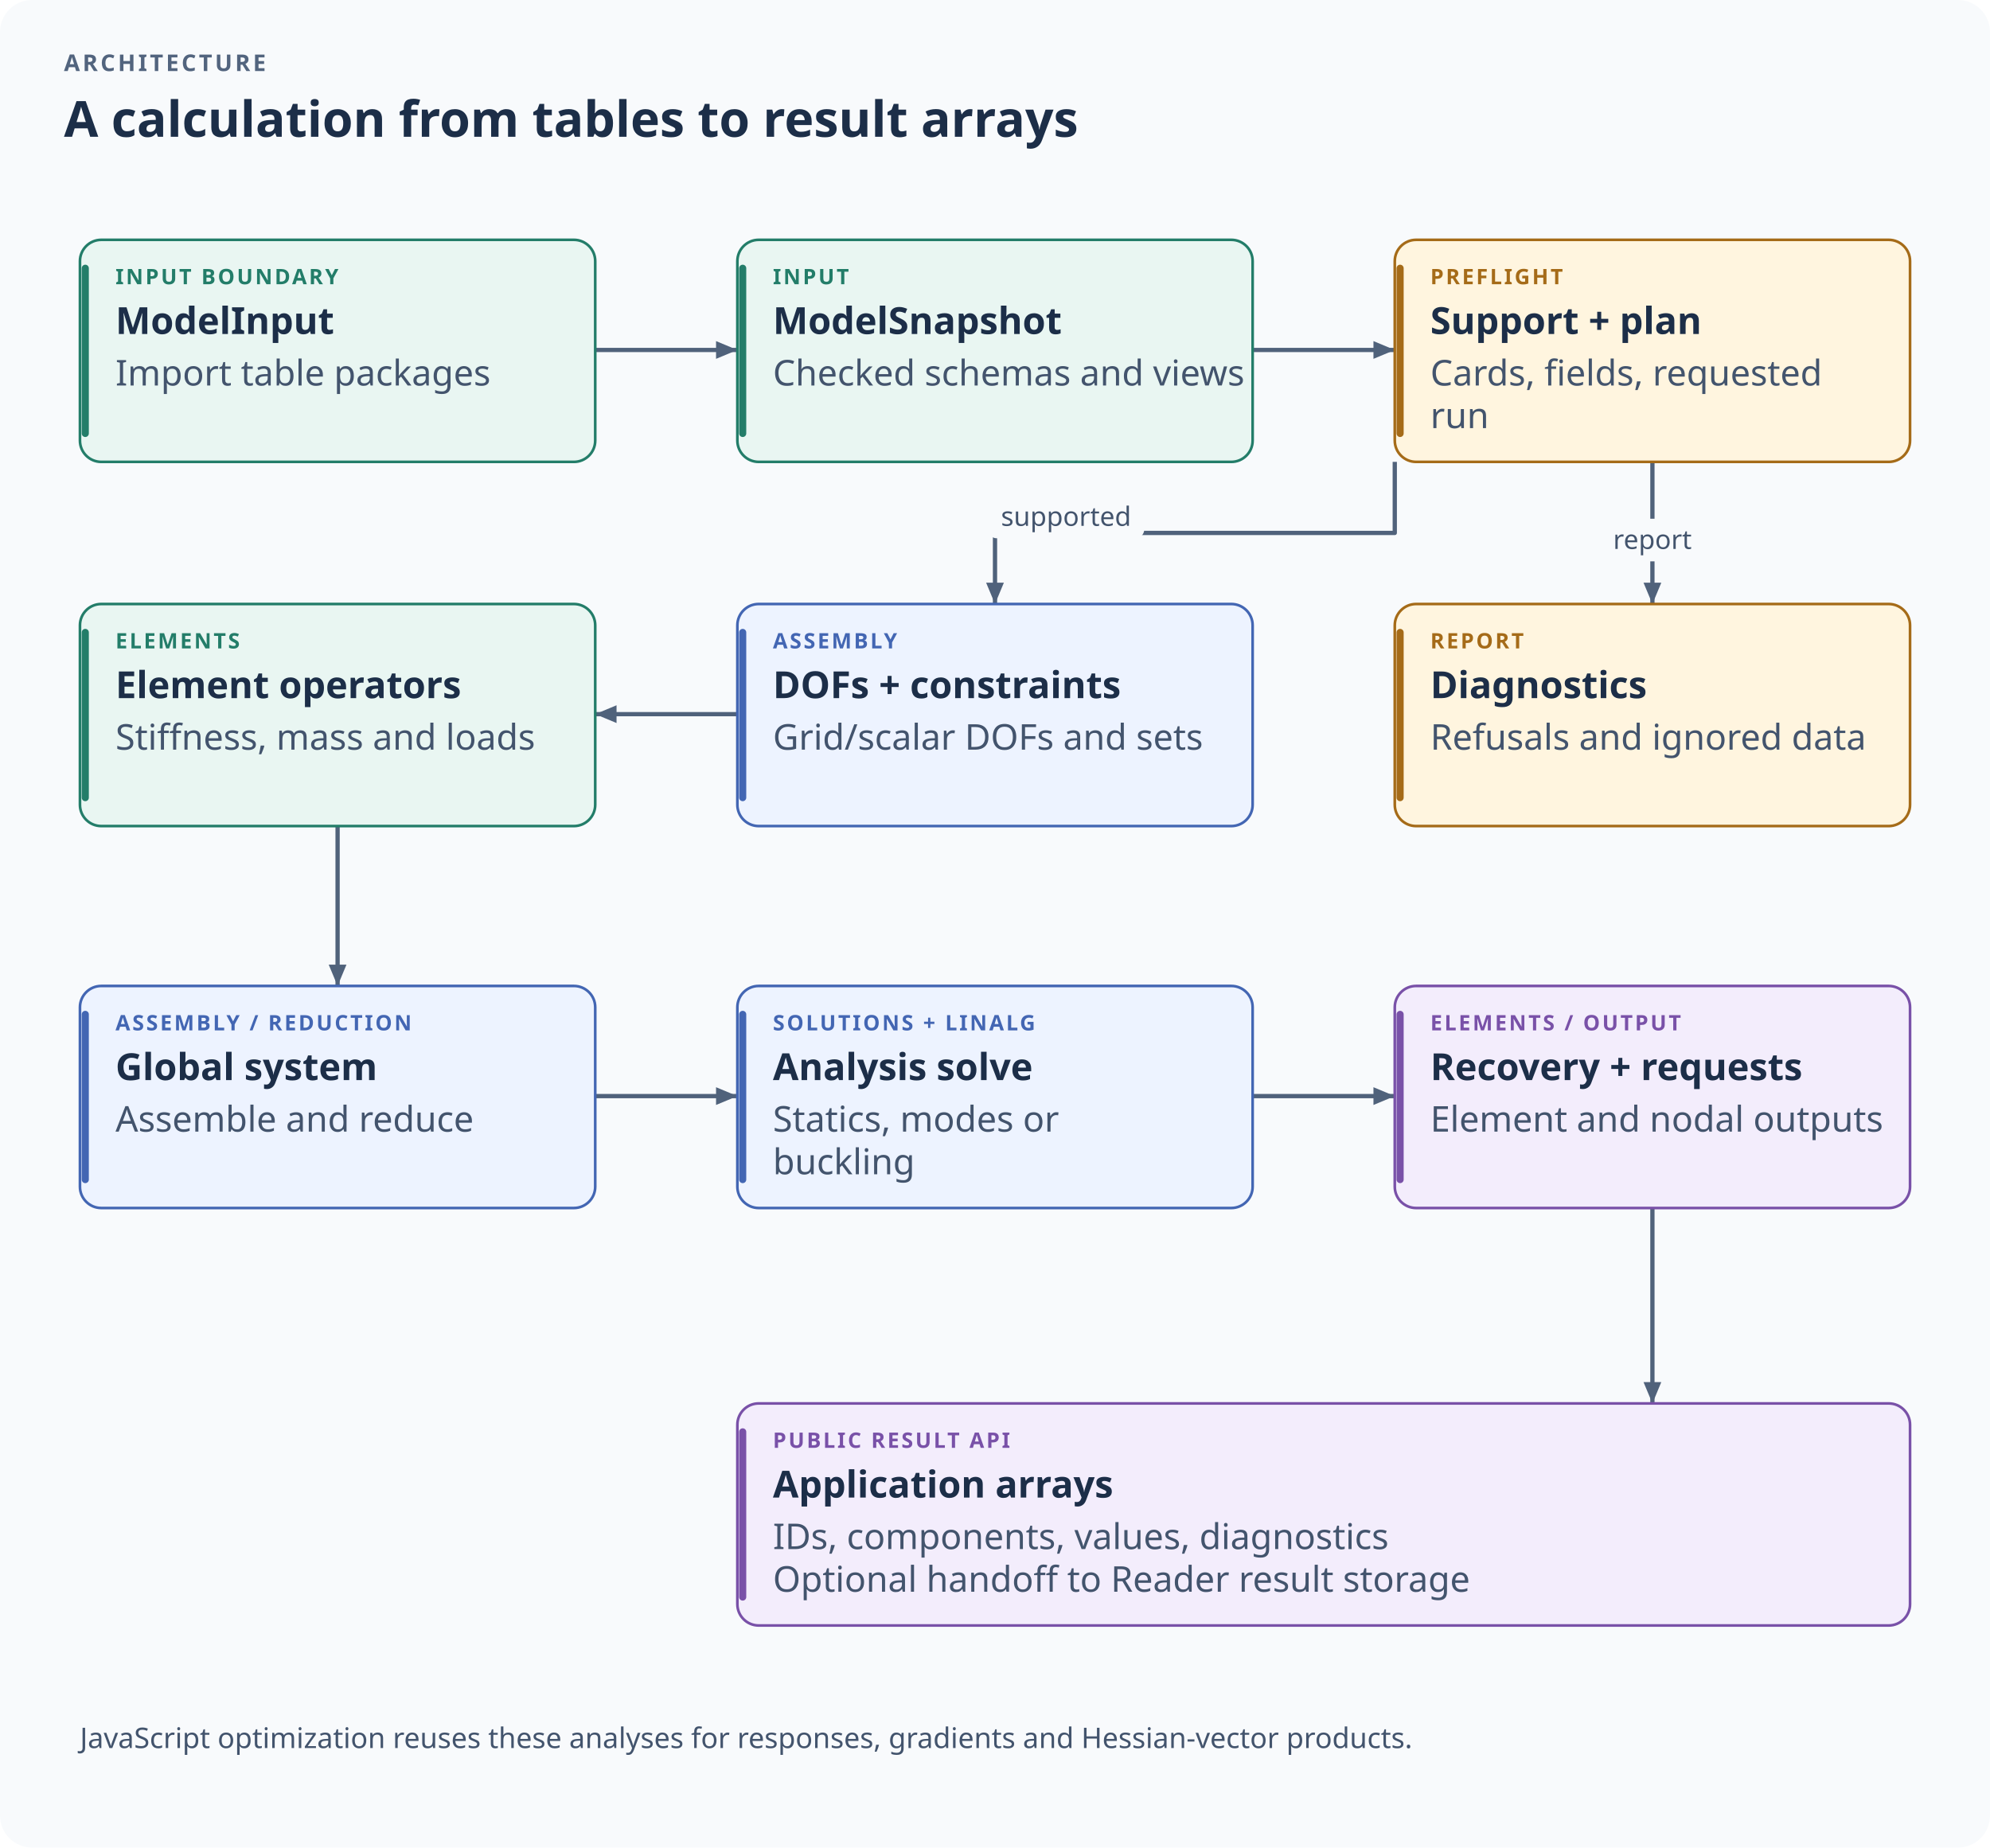
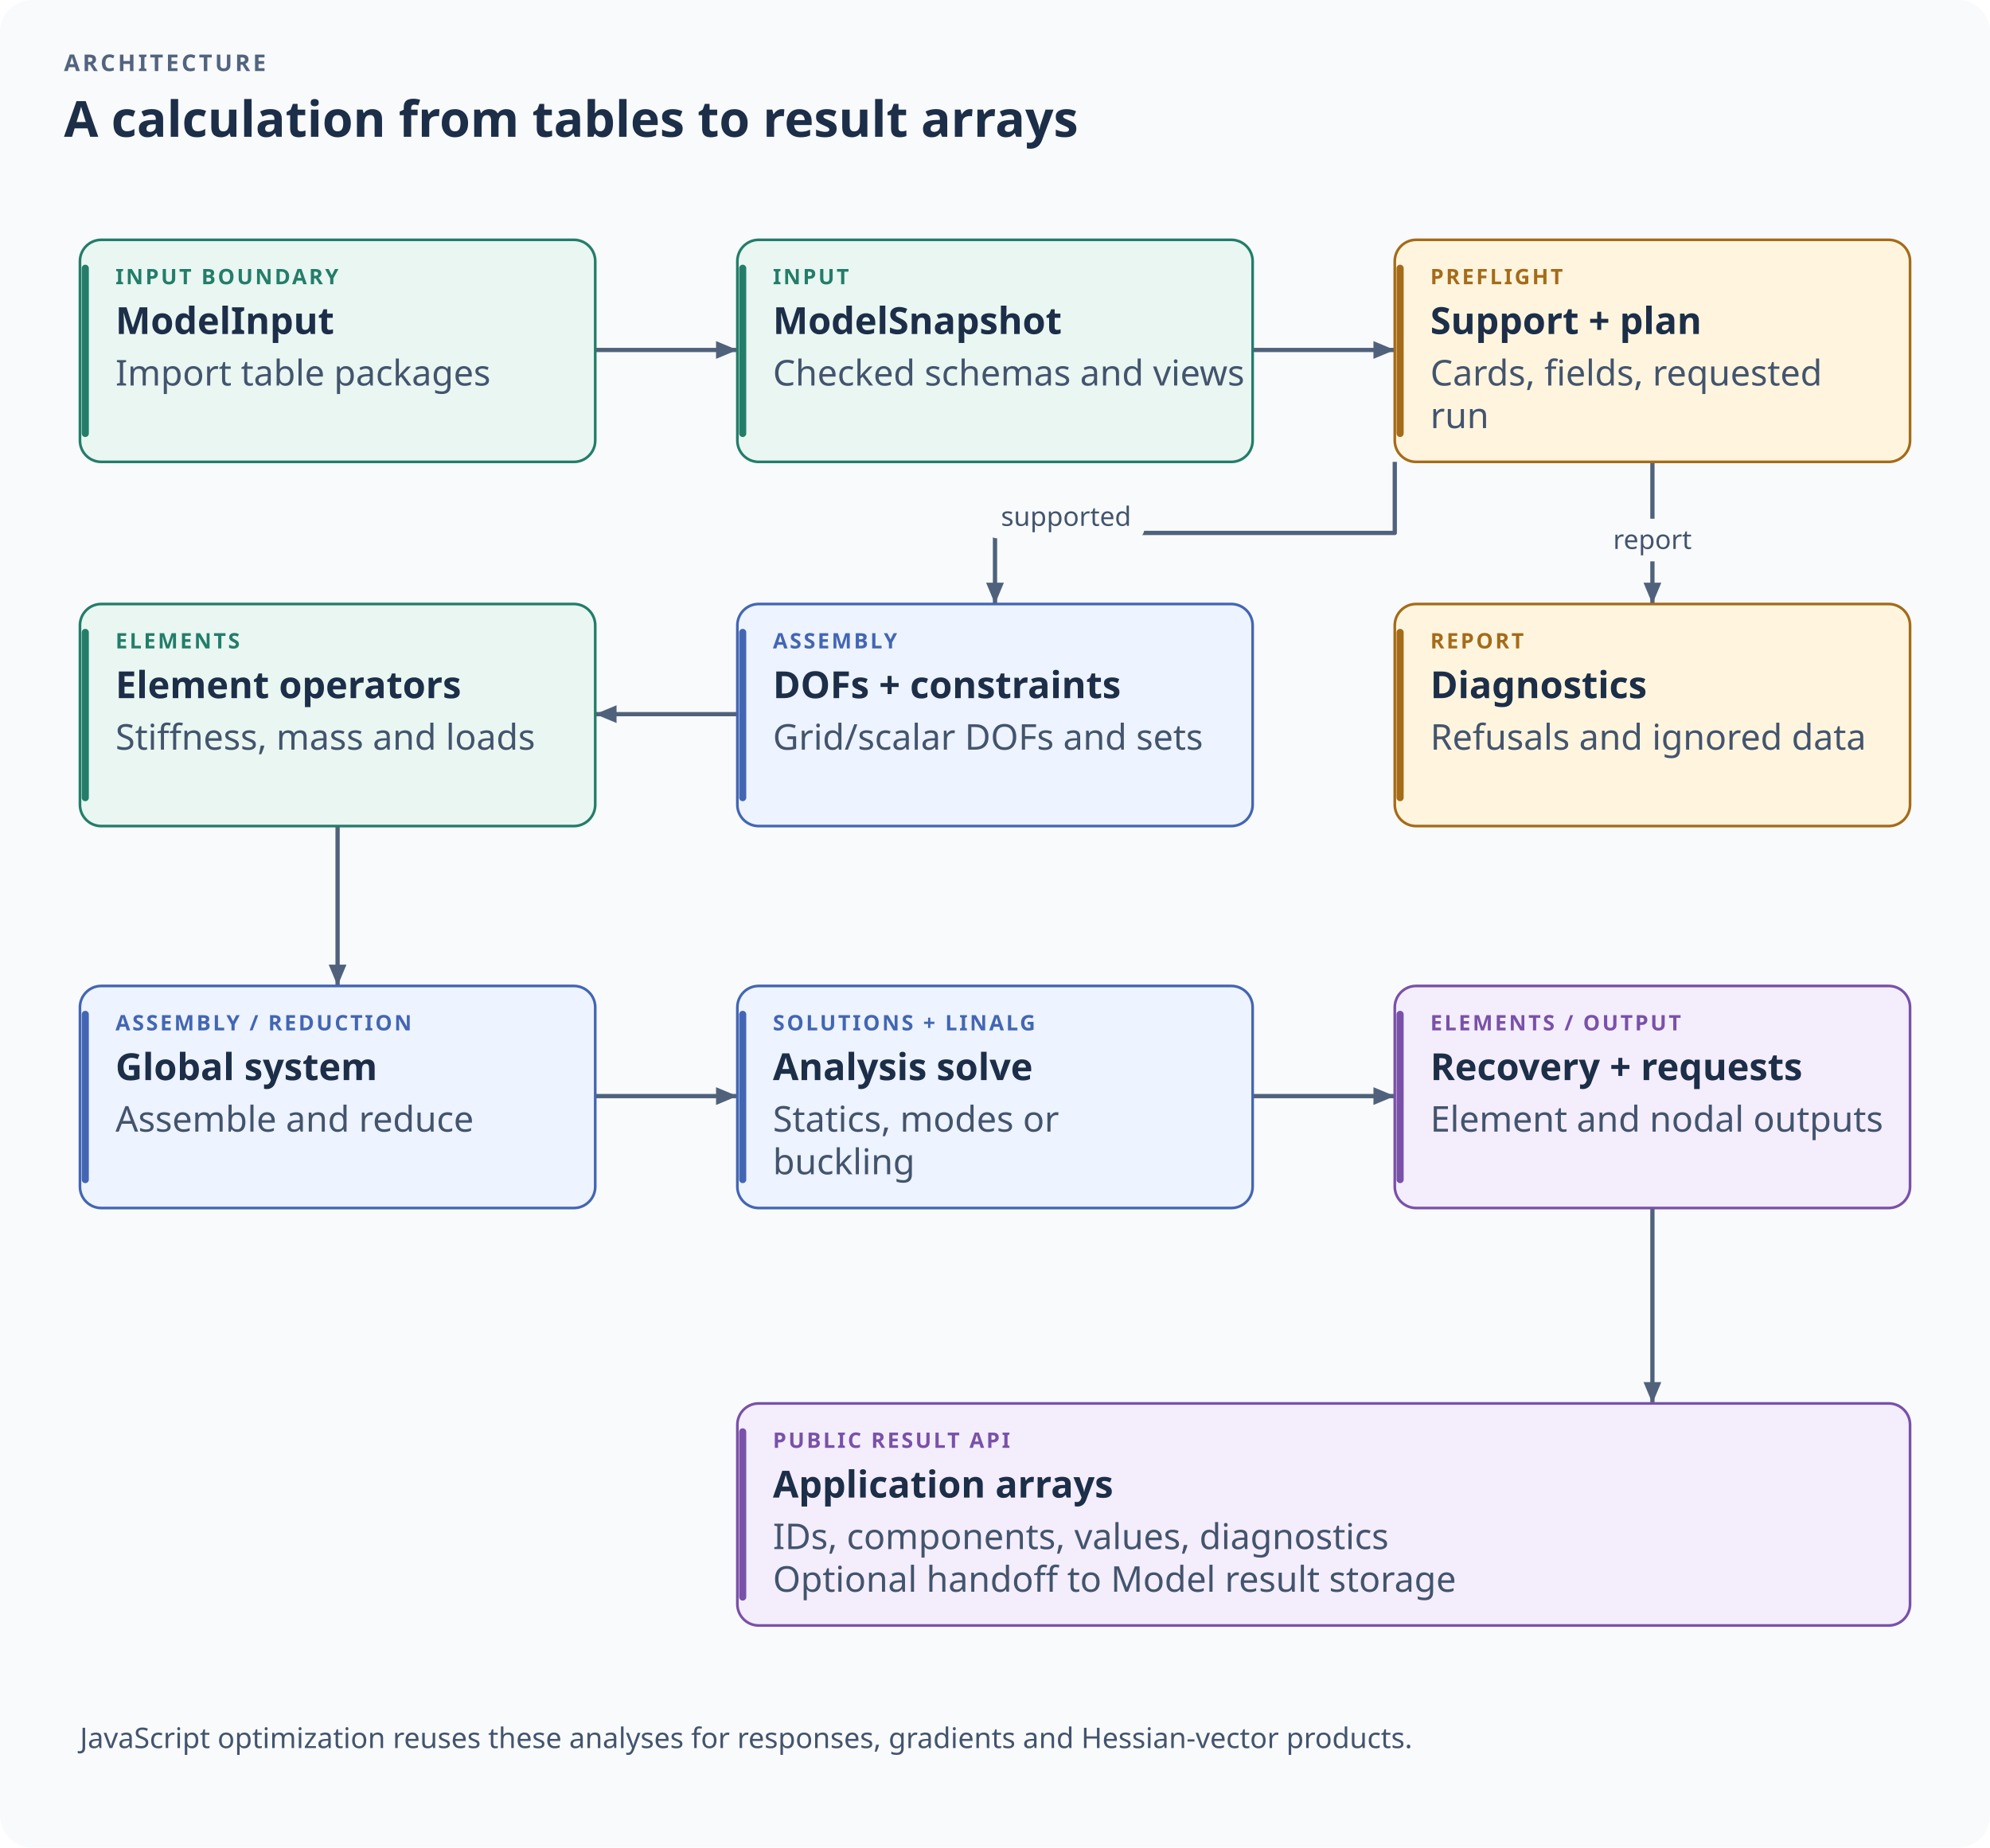
<svg xmlns="http://www.w3.org/2000/svg" width="1120" height="1040" viewBox="0 0 1120 1040" role="img" aria-labelledby="title description">
  <rect width="100%" height="100%" rx="18" fill="#f8fafc" />
  <g font-family="sans-serif" fill="#1c2e48">
    <text x="36" y="40" font-size="13" font-weight="700" letter-spacing="1.5" fill="#52647e">ARCHITECTURE</text>
    <text x="36" y="77" font-size="28" font-weight="700">A calculation from tables to result arrays</text>
    <path d="M335 197 H415" fill="none" stroke="#50627b" stroke-width="2.4" stroke-linejoin="round" />
    <polygon points="415,197 403,192 403,202" fill="#50627b" />
    <path d="M705 197 H785" fill="none" stroke="#50627b" stroke-width="2.4" stroke-linejoin="round" />
    <polygon points="785,197 773,192 773,202" fill="#50627b" />
    <path d="M930 260 V340" fill="none" stroke="#50627b" stroke-width="2.4" stroke-linejoin="round" />
    <polygon points="930,340 935,328 925,328" fill="#50627b" />
    <rect x="898.0" y="292" width="64" height="24" rx="5" fill="#f8fafc" />
    <text x="930" y="309" text-anchor="middle" font-size="15" fill="#43546d">report</text>
    <path d="M785 260 V300 H560 V340" fill="none" stroke="#50627b" stroke-width="2.4" stroke-linejoin="round" />
    <polygon points="560,340 565,328 555,328" fill="#50627b" />
    <rect x="556.0" y="279" width="88" height="24" rx="5" fill="#f8fafc" />
    <text x="600" y="296" text-anchor="middle" font-size="15" fill="#43546d">supported</text>
    <path d="M415 402 H335" fill="none" stroke="#50627b" stroke-width="2.4" stroke-linejoin="round" />
    <polygon points="335,402 347,407 347,397" fill="#50627b" />
    <path d="M190 465 V555" fill="none" stroke="#50627b" stroke-width="2.4" stroke-linejoin="round" />
    <polygon points="190,555 195,543 185,543" fill="#50627b" />
    <path d="M335 617 H415" fill="none" stroke="#50627b" stroke-width="2.4" stroke-linejoin="round" />
    <polygon points="415,617 403,612 403,622" fill="#50627b" />
    <path d="M705 617 H785" fill="none" stroke="#50627b" stroke-width="2.4" stroke-linejoin="round" />
    <polygon points="785,617 773,612 773,622" fill="#50627b" />
    <path d="M930 680 V790" fill="none" stroke="#50627b" stroke-width="2.4" stroke-linejoin="round" />
    <polygon points="930,790 935,778 925,778" fill="#50627b" />
    <rect x="45" y="135" width="290" height="125" rx="12" fill="#e9f6f2" stroke="#237d69" stroke-width="1.5" />
    <rect x="46" y="149" width="4" height="97" rx="2" fill="#237d69" />
    <text x="65" y="160" font-size="12" font-weight="700" letter-spacing="1.2" fill="#237d69">INPUT BOUNDARY</text>
    <text x="65" y="188" font-size="21" font-weight="700">ModelInput</text>
    <text x="65" y="217" font-size="20" fill="#43546d">Import table packages</text>
    <rect x="415" y="135" width="290" height="125" rx="12" fill="#e9f6f2" stroke="#237d69" stroke-width="1.5" />
    <rect x="416" y="149" width="4" height="97" rx="2" fill="#237d69" />
    <text x="435" y="160" font-size="12" font-weight="700" letter-spacing="1.2" fill="#237d69">INPUT</text>
    <text x="435" y="188" font-size="21" font-weight="700">ModelSnapshot</text>
    <text x="435" y="217" font-size="20" fill="#43546d">Checked schemas and views</text>
    <rect x="785" y="135" width="290" height="125" rx="12" fill="#fff5df" stroke="#a56b18" stroke-width="1.5" />
    <rect x="786" y="149" width="4" height="97" rx="2" fill="#a56b18" />
    <text x="805" y="160" font-size="12" font-weight="700" letter-spacing="1.2" fill="#a56b18">PREFLIGHT</text>
    <text x="805" y="188" font-size="21" font-weight="700">Support + plan</text>
    <text x="805" y="217" font-size="20" fill="#43546d">Cards, fields, requested</text>
    <text x="805" y="241" font-size="20" fill="#43546d">run</text>
    <rect x="785" y="340" width="290" height="125" rx="12" fill="#fff5df" stroke="#a56b18" stroke-width="1.5" />
    <rect x="786" y="354" width="4" height="97" rx="2" fill="#a56b18" />
    <text x="805" y="365" font-size="12" font-weight="700" letter-spacing="1.2" fill="#a56b18">REPORT</text>
    <text x="805" y="393" font-size="21" font-weight="700">Diagnostics</text>
    <text x="805" y="422" font-size="20" fill="#43546d">Refusals and ignored data</text>
    <rect x="415" y="340" width="290" height="125" rx="12" fill="#edf3ff" stroke="#4366b3" stroke-width="1.5" />
    <rect x="416" y="354" width="4" height="97" rx="2" fill="#4366b3" />
    <text x="435" y="365" font-size="12" font-weight="700" letter-spacing="1.2" fill="#4366b3">ASSEMBLY</text>
    <text x="435" y="393" font-size="21" font-weight="700">DOFs + constraints</text>
    <text x="435" y="422" font-size="20" fill="#43546d">Grid/scalar DOFs and sets</text>
    <rect x="45" y="340" width="290" height="125" rx="12" fill="#e9f6f2" stroke="#237d69" stroke-width="1.5" />
    <rect x="46" y="354" width="4" height="97" rx="2" fill="#237d69" />
    <text x="65" y="365" font-size="12" font-weight="700" letter-spacing="1.2" fill="#237d69">ELEMENTS</text>
    <text x="65" y="393" font-size="21" font-weight="700">Element operators</text>
    <text x="65" y="422" font-size="20" fill="#43546d">Stiffness, mass and loads</text>
    <rect x="45" y="555" width="290" height="125" rx="12" fill="#edf3ff" stroke="#4366b3" stroke-width="1.5" />
    <rect x="46" y="569" width="4" height="97" rx="2" fill="#4366b3" />
    <text x="65" y="580" font-size="12" font-weight="700" letter-spacing="1.2" fill="#4366b3">ASSEMBLY / REDUCTION</text>
    <text x="65" y="608" font-size="21" font-weight="700">Global system</text>
    <text x="65" y="637" font-size="20" fill="#43546d">Assemble and reduce</text>
    <rect x="415" y="555" width="290" height="125" rx="12" fill="#edf3ff" stroke="#4366b3" stroke-width="1.5" />
    <rect x="416" y="569" width="4" height="97" rx="2" fill="#4366b3" />
    <text x="435" y="580" font-size="12" font-weight="700" letter-spacing="1.2" fill="#4366b3">SOLUTIONS + LINALG</text>
    <text x="435" y="608" font-size="21" font-weight="700">Analysis solve</text>
    <text x="435" y="637" font-size="20" fill="#43546d">Statics, modes or</text>
    <text x="435" y="661" font-size="20" fill="#43546d">buckling</text>
    <rect x="785" y="555" width="290" height="125" rx="12" fill="#f3edfc" stroke="#7951a8" stroke-width="1.5" />
    <rect x="786" y="569" width="4" height="97" rx="2" fill="#7951a8" />
    <text x="805" y="580" font-size="12" font-weight="700" letter-spacing="1.2" fill="#7951a8">ELEMENTS / OUTPUT</text>
    <text x="805" y="608" font-size="21" font-weight="700">Recovery + requests</text>
    <text x="805" y="637" font-size="20" fill="#43546d">Element and nodal outputs</text>
    <rect x="415" y="790" width="660" height="125" rx="12" fill="#f3edfc" stroke="#7951a8" stroke-width="1.5" />
    <rect x="416" y="804" width="4" height="97" rx="2" fill="#7951a8" />
    <text x="435" y="815" font-size="12" font-weight="700" letter-spacing="1.2" fill="#7951a8">PUBLIC RESULT API</text>
    <text x="435" y="843" font-size="21" font-weight="700">Application arrays</text>
    <text x="435" y="872" font-size="20" fill="#43546d">IDs, components, values, diagnostics</text>
-     <text x="435" y="896" font-size="20" fill="#43546d">Optional handoff to Reader result storage</text>
+     <text x="435" y="896" font-size="20" fill="#43546d">Optional handoff to Model result storage</text>
    <text x="45" y="984" font-size="16" fill="#43546d">JavaScript optimization reuses these analyses for responses, gradients and Hessian-vector products.</text>
  </g>
</svg>
